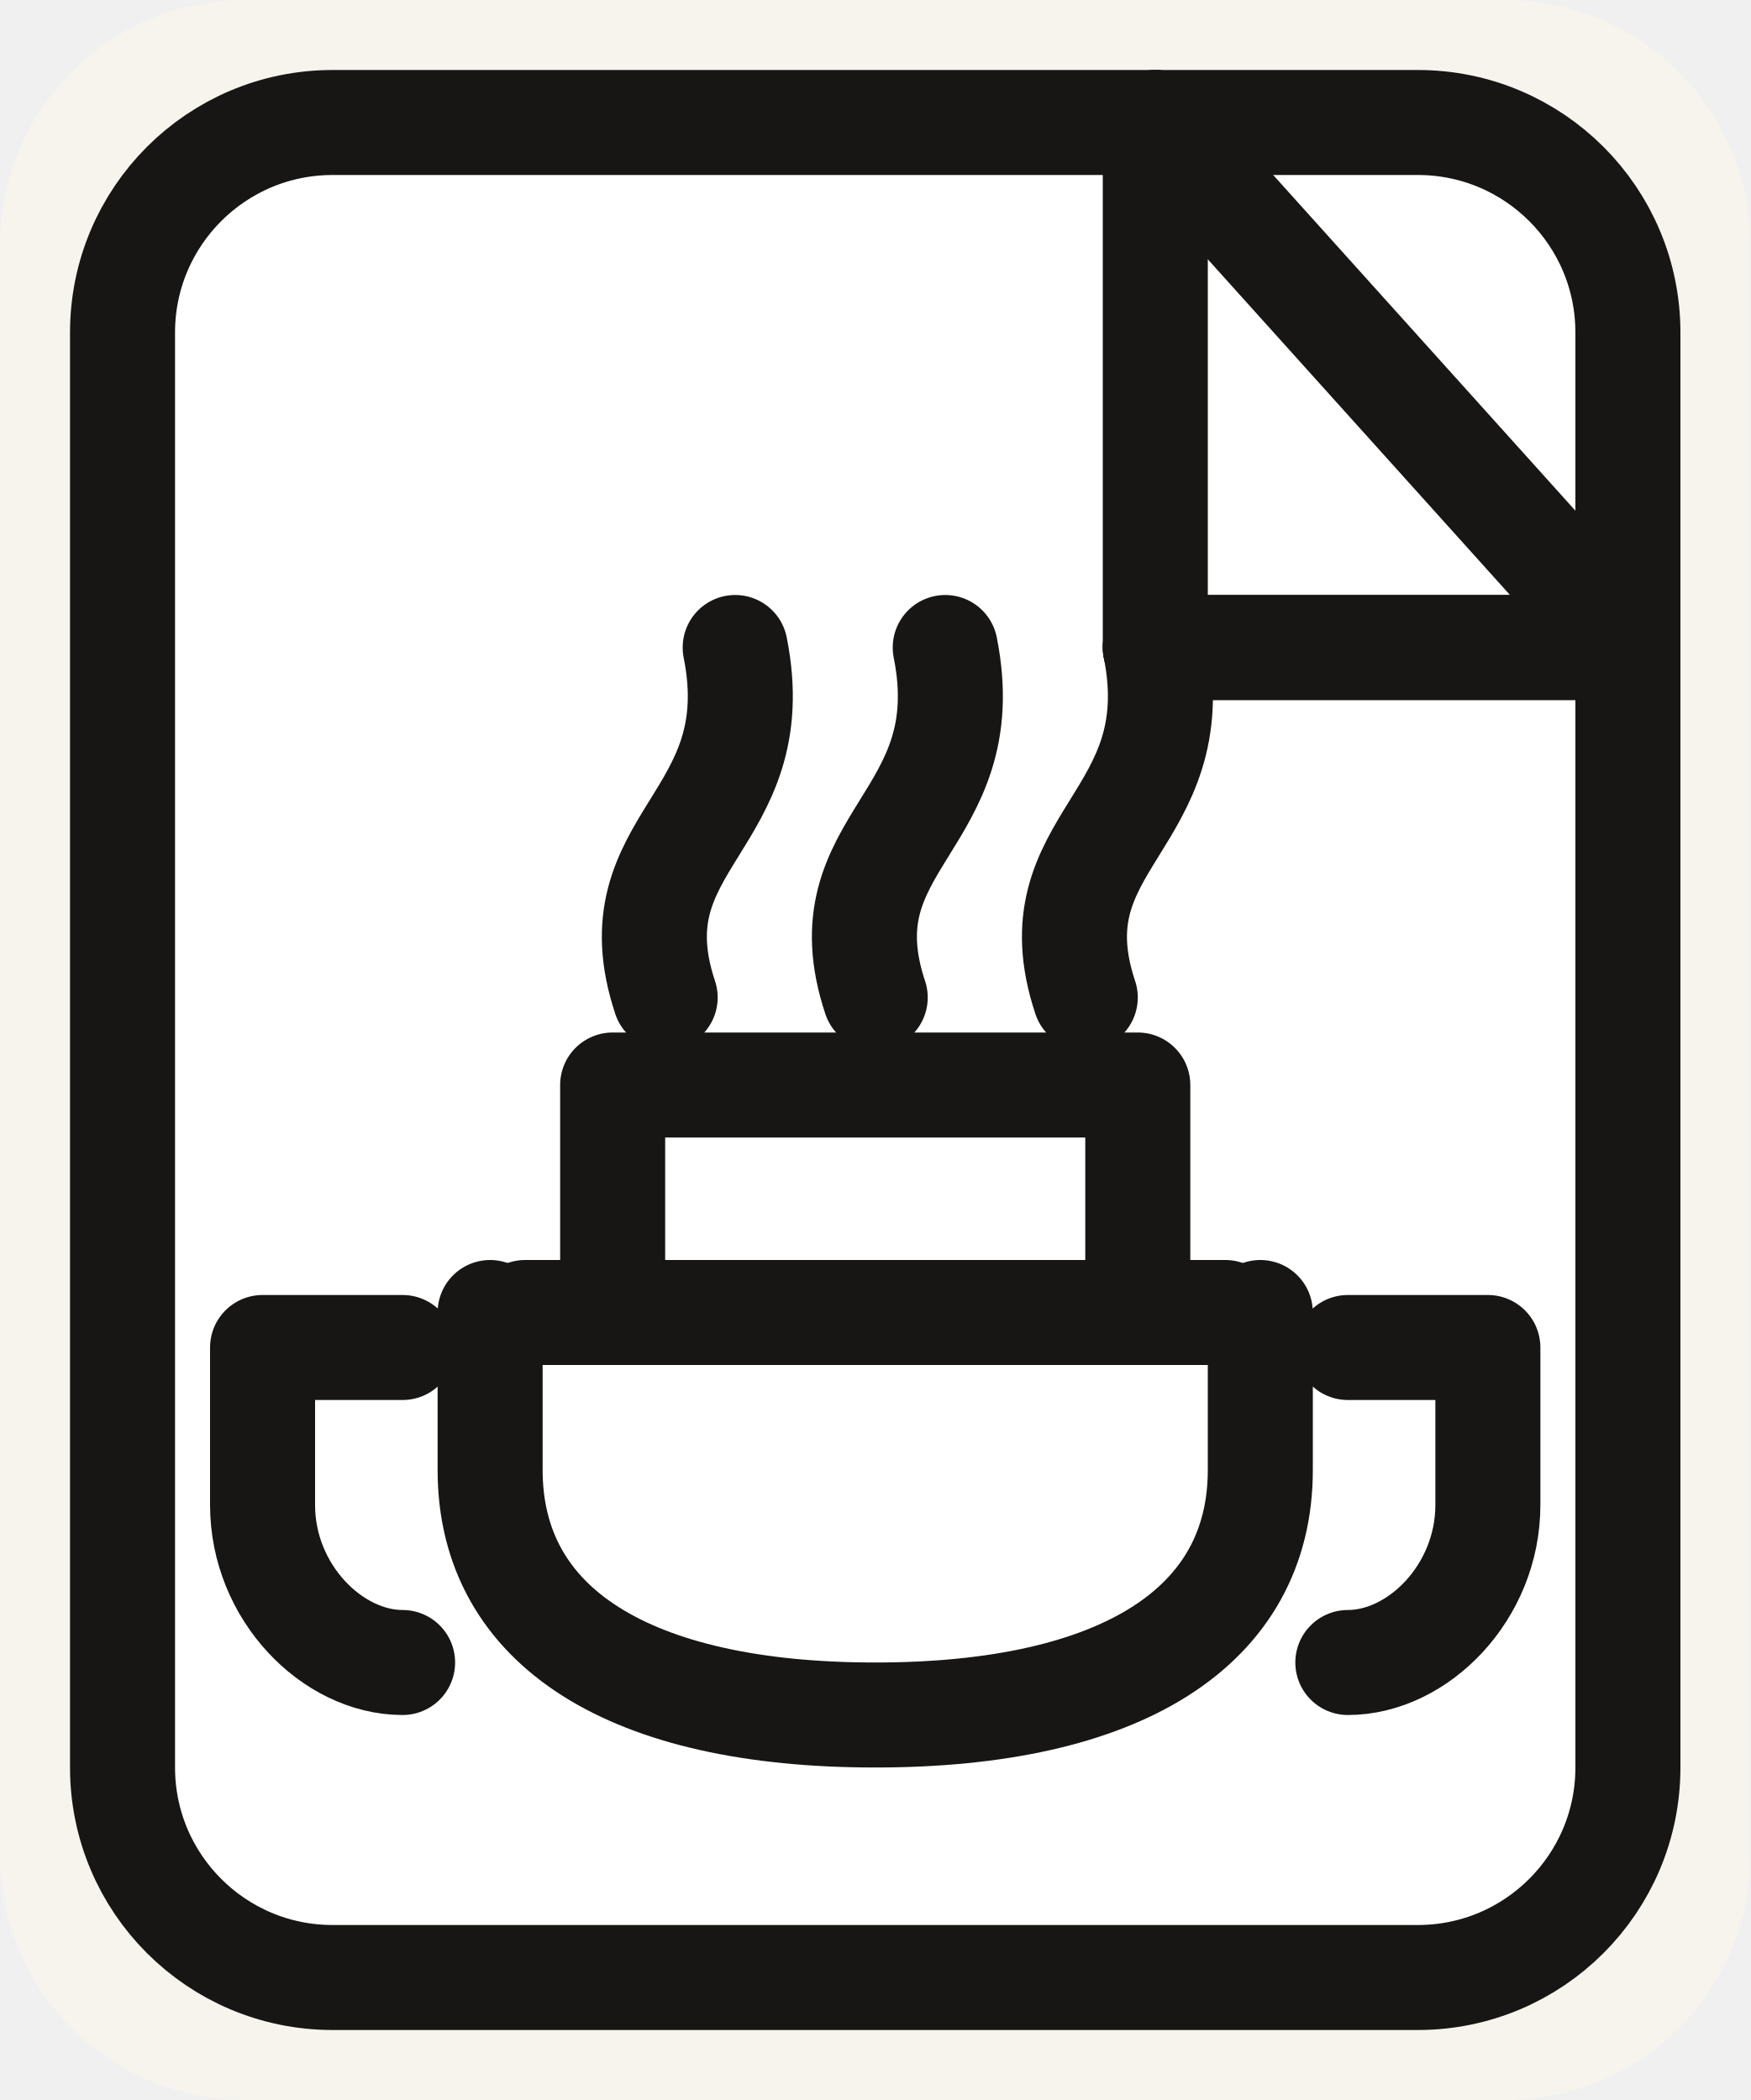
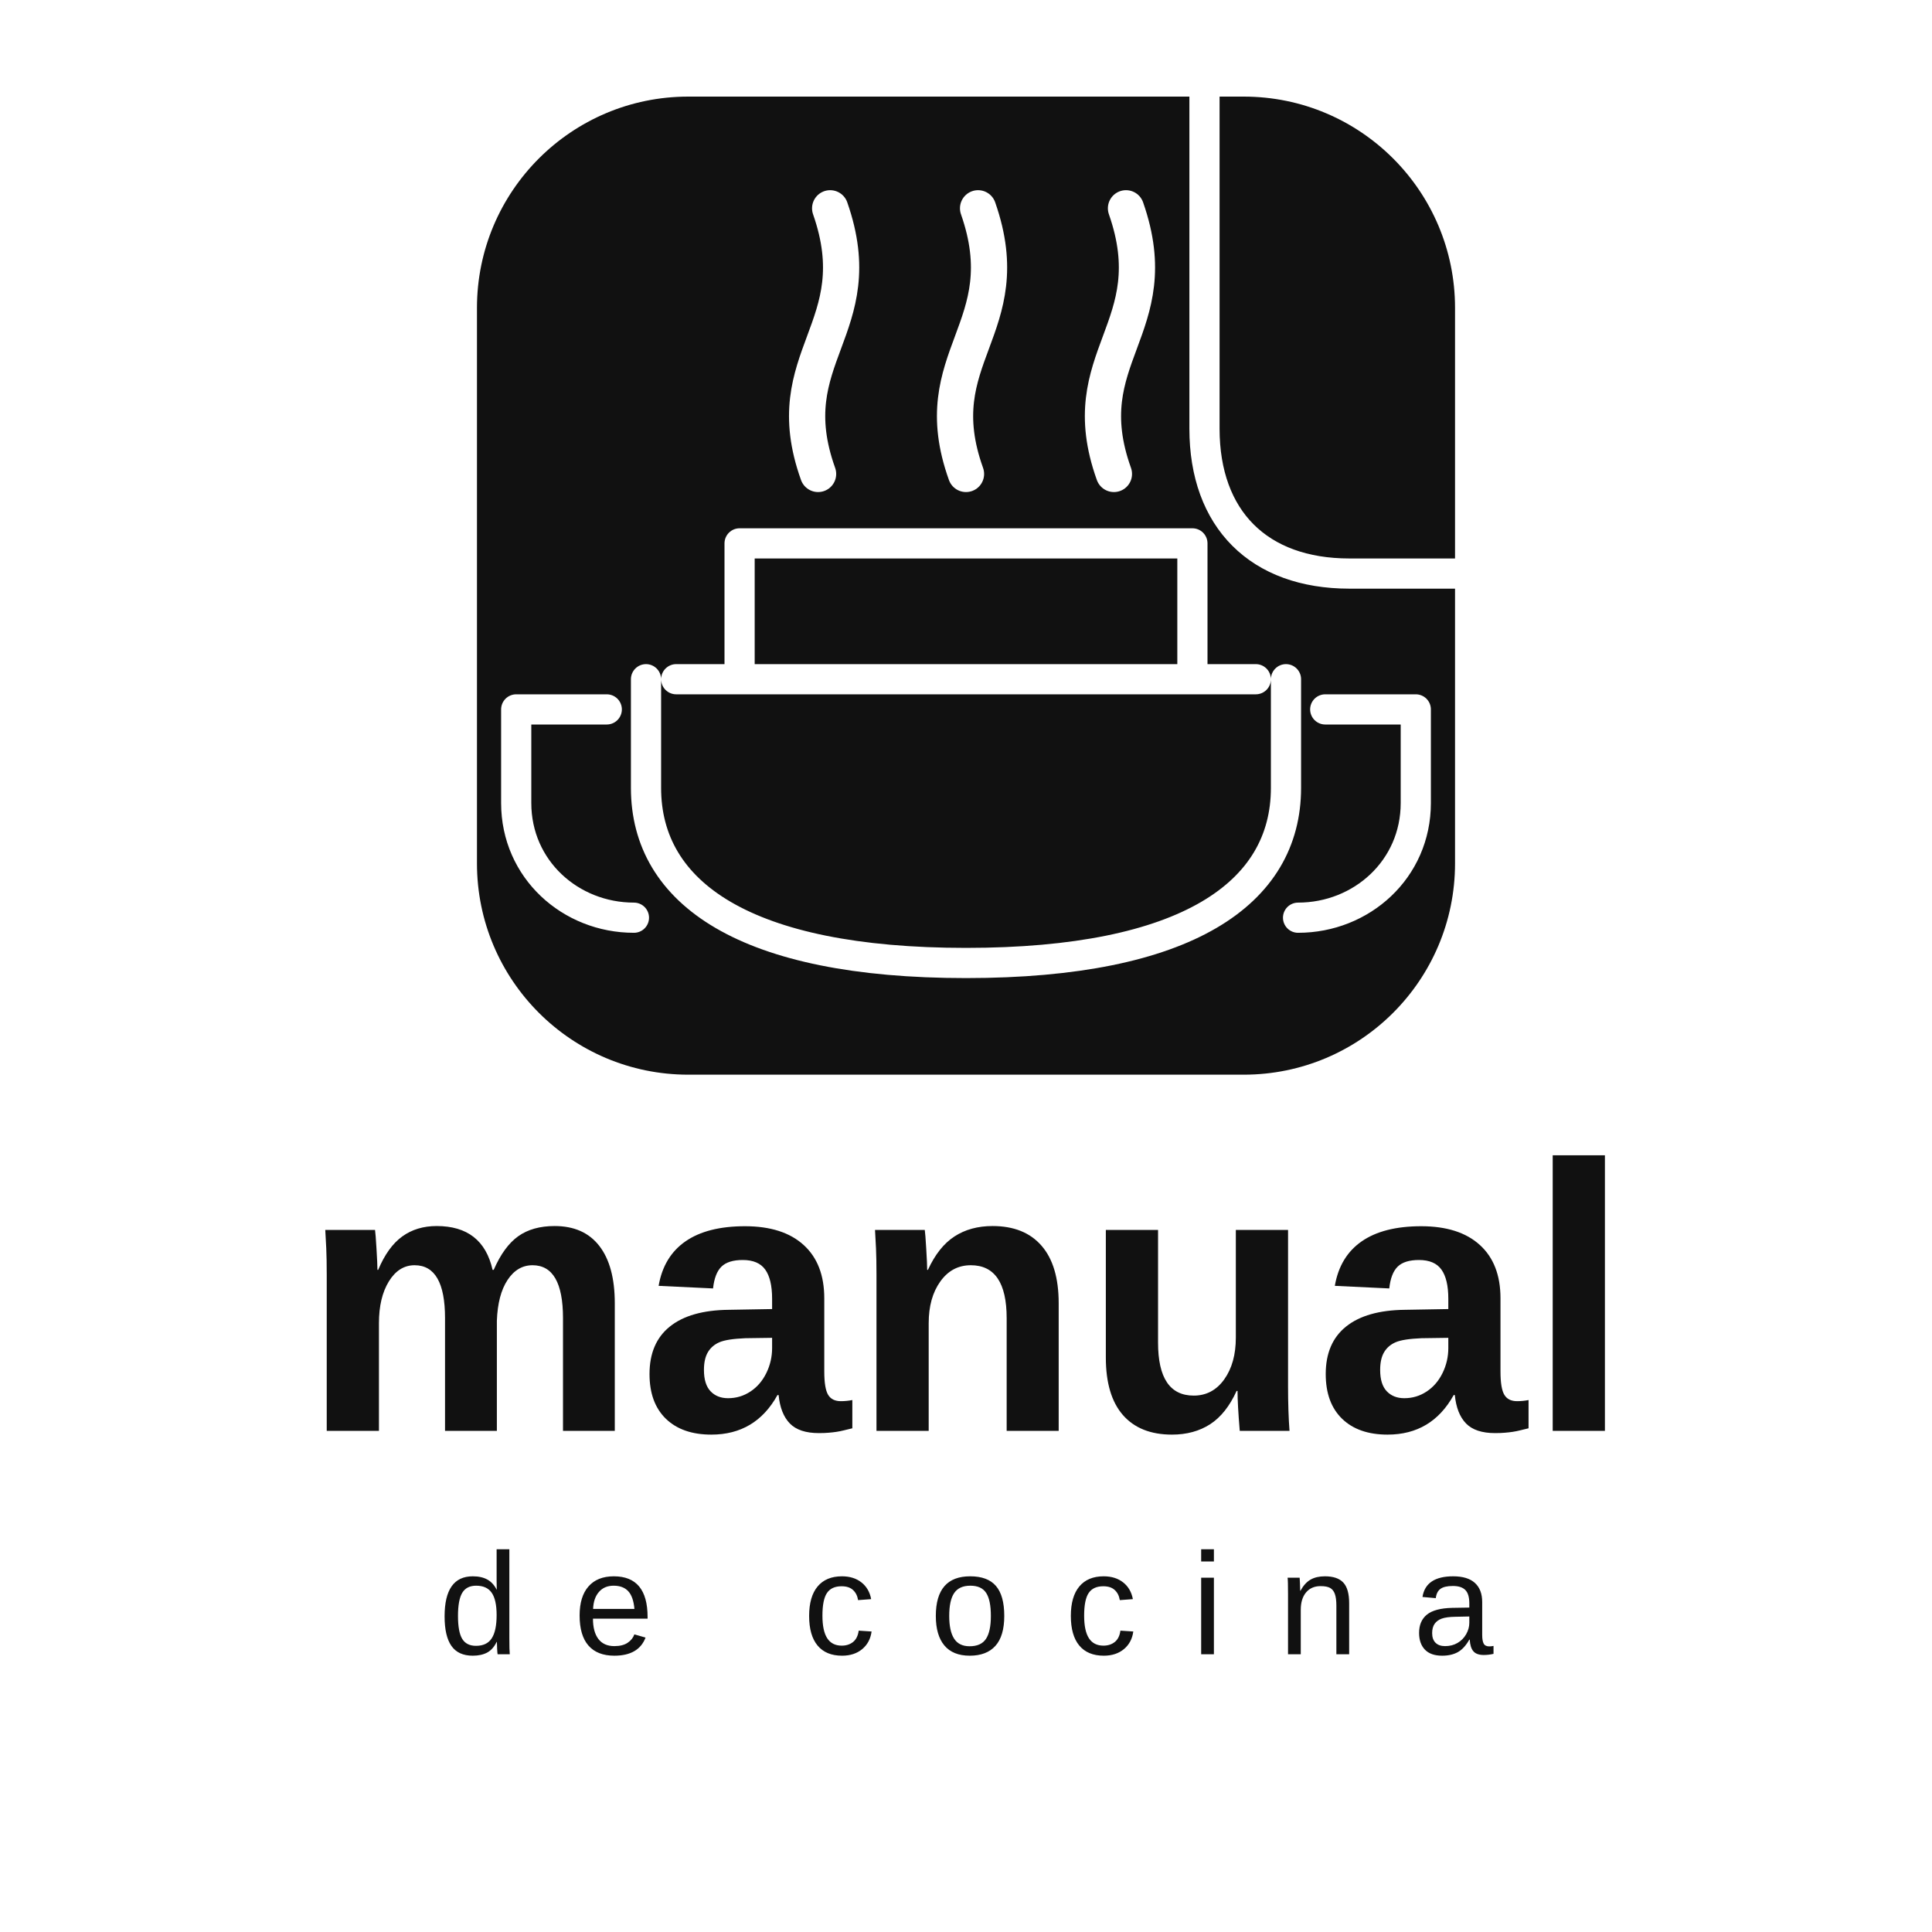
- <svg xmlns="http://www.w3.org/2000/svg" viewBox="0 0 100 120">
-   <rect width="100" height="120" rx="14" fill="#f7f4ee" />
-   <g fill="none" stroke="#171614" stroke-width="6" stroke-linecap="round" stroke-linejoin="round">
-     <rect x="7" y="7" width="86" height="106" rx="12" fill="#fff" />
-     <path d="M66 7v30h27" />
-     <path d="M66 37h27L66 7" />
-     <path d="M30 75h40" />
-     <path d="M35 75V62h30v13" />
-     <path d="M28 75v9c0 9 8 14 22 14s22-5 22-14v-9" />
-     <path d="M23 77h-8v9c0 5 4 9 8 9" />
-     <path d="M77 77h8v9c0 5-4 9-8 9" />
-     <path d="M38 57c-3-9 6-10 4-20" />
-     <path d="M50 57c-3-9 6-10 4-20" />
-     <path d="M62 57c-3-9 6-10 4-20" />
-   </g>
+ <svg xmlns="http://www.w3.org/2000/svg" viewBox="0 0 640 640">
+   <rect width="640" height="640" fill="#fff" />
+   <rect x="158" y="32" width="324" height="324" rx="70" fill="#111" />
+   <path d="M399 32v110c0 30 18 48 48 48h75" fill="none" stroke="#fff" stroke-width="10" stroke-linecap="round" />
+   <path d="M224 225h192M245 225v-45h150v45M214 225v36c0 35 33 58 106 58s106-23 106-58v-36M201 235h-30v31c0 22 18 38 39 38M439 235h30v31c0 22-18 38-39 38" fill="none" stroke="#fff" stroke-width="10" stroke-linecap="round" stroke-linejoin="round" />
+   <path d="M271 157c-14-39 18-48 4-88M320 157c-14-39 18-48 4-88M369 157c-14-39 18-48 4-88" fill="none" stroke="#fff" stroke-width="12" stroke-linecap="round" />
+   <text x="320" y="474" text-anchor="middle" font-family="Arial,Helvetica,sans-serif" font-size="126" font-weight="800" fill="#111">manual</text>
+   <text x="320" y="548" text-anchor="middle" font-family="Arial,Helvetica,sans-serif" font-size="48" letter-spacing="18" fill="#111">de cocina</text>
</svg>
